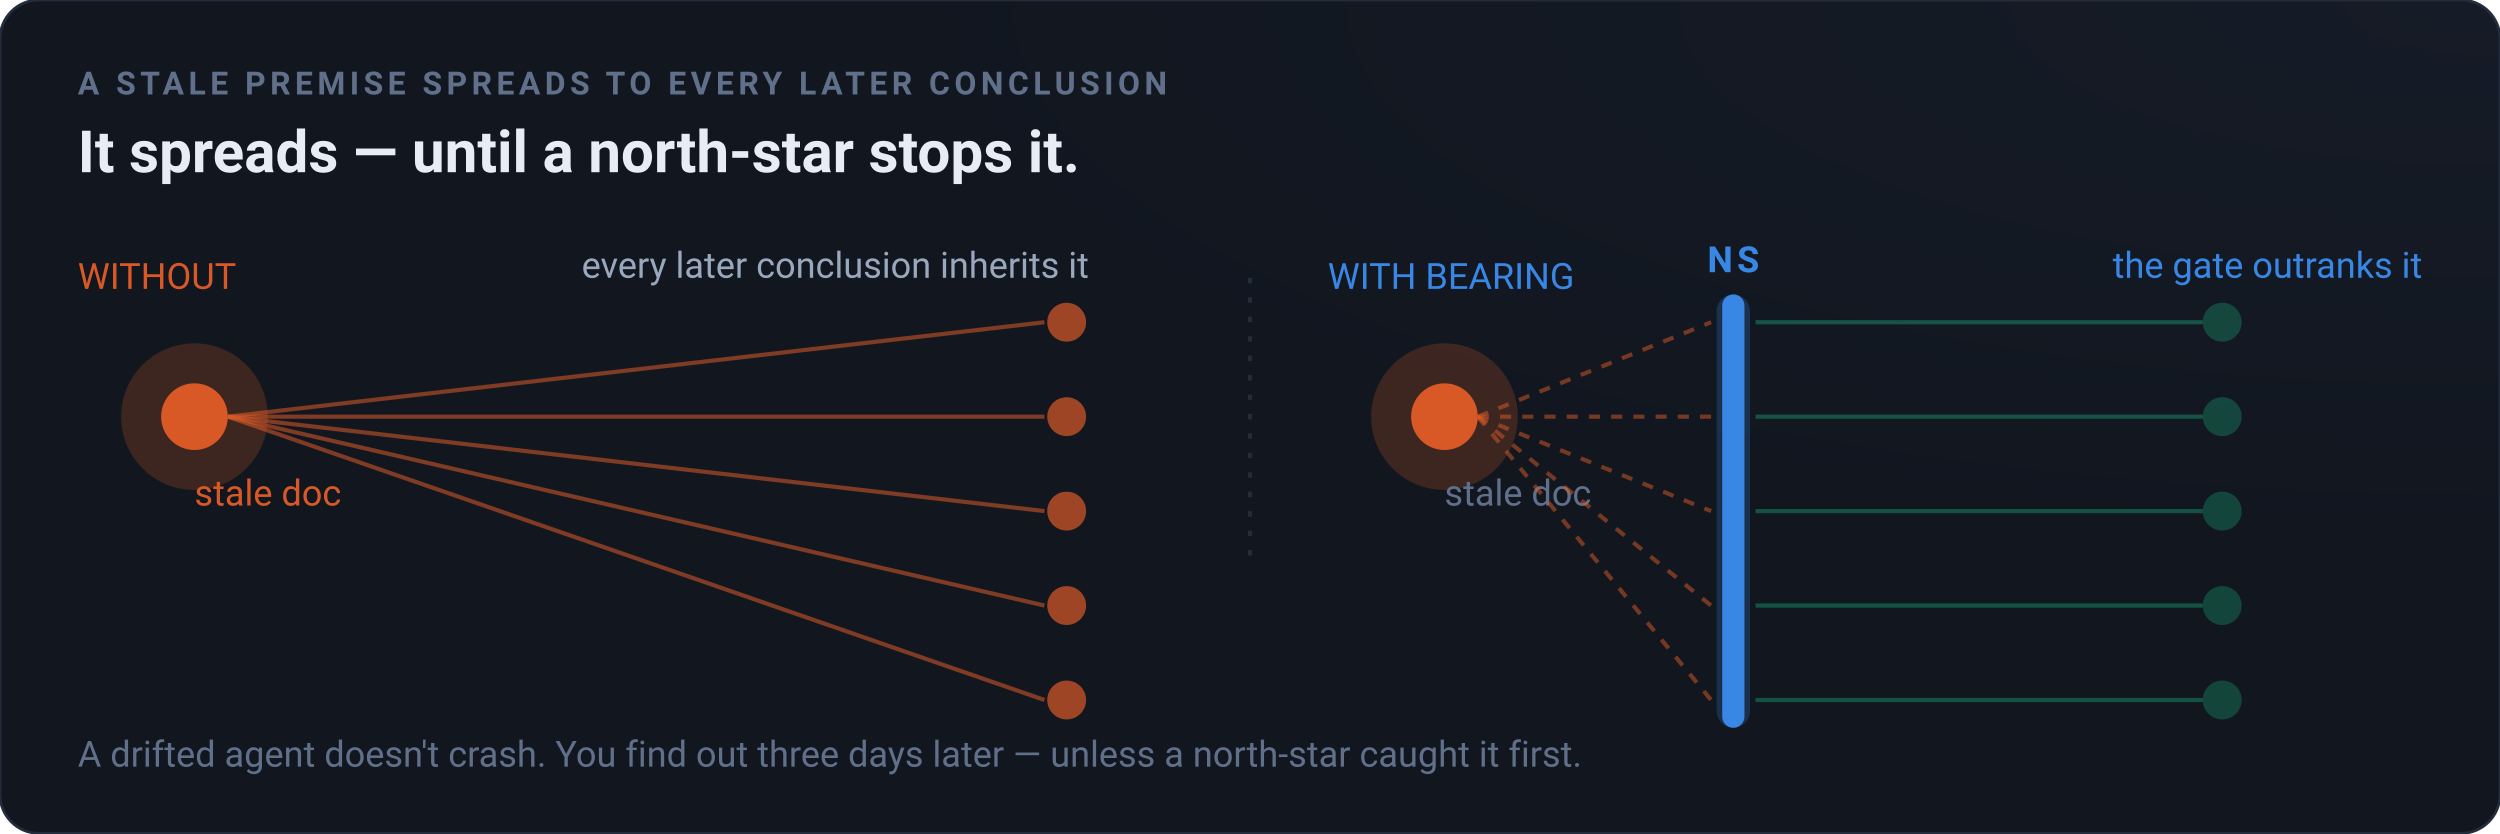
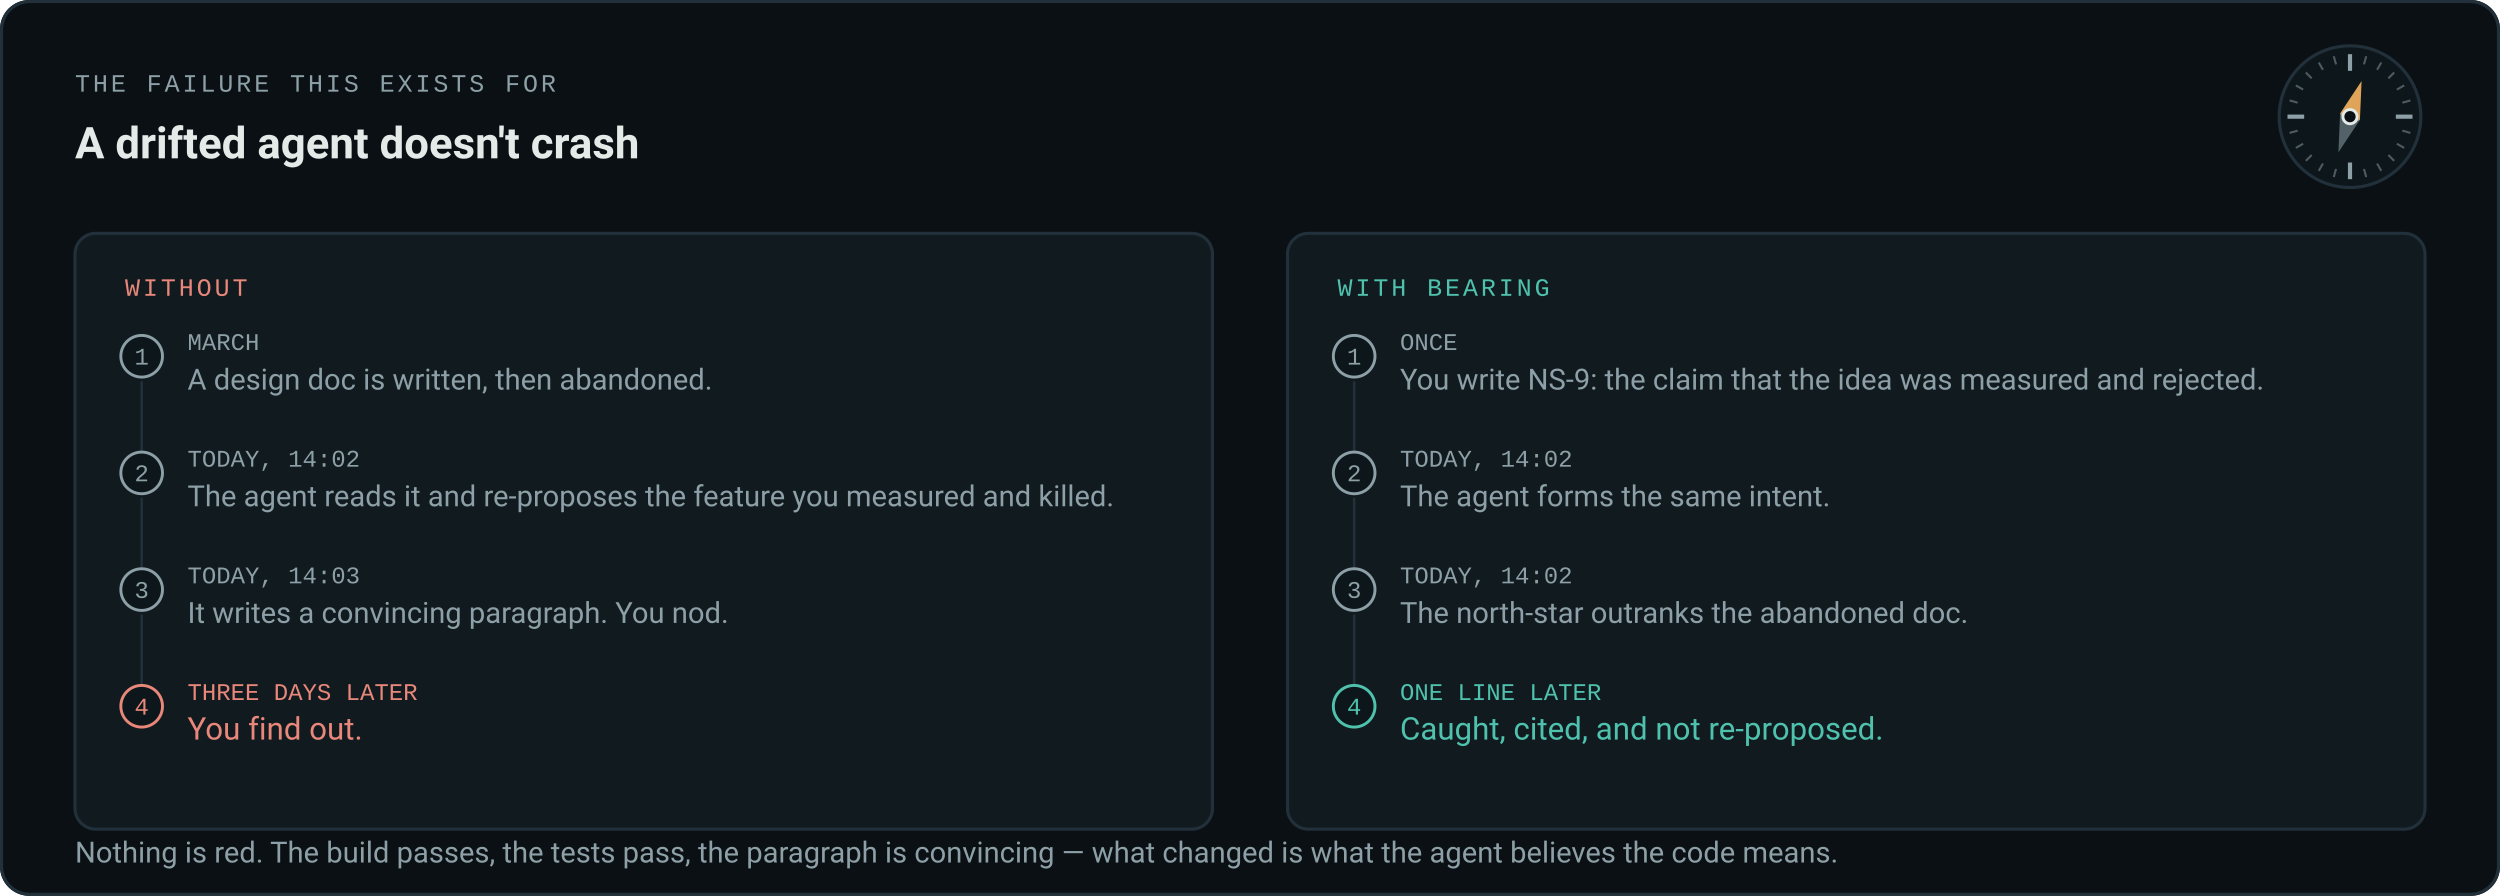
- <svg xmlns="http://www.w3.org/2000/svg" viewBox="0 0 900 300" width="900" height="300" role="img" aria-label="Without bearing a stale premise spreads silently to every later conclusion; with it a north-star gate stops the spread at the source.">
-   <defs>
-     <marker id="ar" viewBox="0 0 10 10" refX="8.5" refY="5" markerWidth="5.5" markerHeight="5.5" orient="auto-start-reverse">
-       <path d="M0 0 L10 5 L0 10 z" fill="#3a465c" />
-     </marker>
-     <radialGradient id="surfaceGrad" cx="100%" cy="0%" r="120%">
-       <stop offset="0%" stop-color="#161c27" />
-       <stop offset="55%" stop-color="#11161f" />
-     </radialGradient>
-     <linearGradient id="panelGrad" x1="0" y1="0" x2="0" y2="1">
-       <stop offset="0%" stop-color="#1d2533" />
-       <stop offset="100%" stop-color="#1a2130" />
-     </linearGradient>
-   </defs>
-   <rect width="900" height="300" rx="14" fill="url(#surfaceGrad)" stroke="#232c3b" />
-   <text x="28" y="34" font-family="ui-sans-serif,-apple-system,BlinkMacSystemFont,'Segoe UI',Roboto,'Helvetica Neue',sans-serif" font-size="11.5" font-weight="600" letter-spacing="1.6" fill="#61708a">A STALE PREMISE SPREADS TO EVERY LATER CONCLUSION</text>
-   <text x="28" y="62" font-family="ui-sans-serif,-apple-system,BlinkMacSystemFont,'Segoe UI',Roboto,'Helvetica Neue',sans-serif" font-size="21" font-weight="700" fill="#e8edf5">It spreads — until a north-star stops it.</text>
-   <text x="28" y="104" text-anchor="start" font-family="ui-sans-serif,-apple-system,BlinkMacSystemFont,'Segoe UI',Roboto,'Helvetica Neue',sans-serif" font-size="13" fill="#d95926">WITHOUT</text>
-   <circle cx="70" cy="150" r="26.4" fill="#d95926" opacity="0.22" />
-   <circle cx="70" cy="150" r="12" fill="#d95926" opacity="1" />
-   <text x="70" y="182" text-anchor="start" font-family="ui-sans-serif,-apple-system,BlinkMacSystemFont,'Segoe UI',Roboto,'Helvetica Neue',sans-serif" font-size="13" fill="#d95926">stale doc</text>
-   <line x1="82" y1="150" x2="376" y2="116" stroke="#d95926" stroke-width="1.5" opacity="0.55" />
-   <line x1="82" y1="150" x2="376" y2="150" stroke="#d95926" stroke-width="1.5" opacity="0.55" />
-   <line x1="82" y1="150" x2="376" y2="184" stroke="#d95926" stroke-width="1.5" opacity="0.55" />
-   <line x1="82" y1="150" x2="376" y2="218" stroke="#d95926" stroke-width="1.5" opacity="0.55" />
-   <line x1="82" y1="150" x2="376" y2="252" stroke="#d95926" stroke-width="1.5" opacity="0.55" />
-   <circle cx="384" cy="116" r="7" fill="#d95926" opacity="0.7" />
-   <circle cx="384" cy="150" r="7" fill="#d95926" opacity="0.7" />
-   <circle cx="384" cy="184" r="7" fill="#d95926" opacity="0.7" />
-   <circle cx="384" cy="218" r="7" fill="#d95926" opacity="0.7" />
-   <circle cx="384" cy="252" r="7" fill="#d95926" opacity="0.7" />
-   <text x="392" y="100" text-anchor="end" font-family="ui-sans-serif,-apple-system,BlinkMacSystemFont,'Segoe UI',Roboto,'Helvetica Neue',sans-serif" font-size="13" fill="#9aa8bd">every later conclusion inherits it</text>
-   <line x1="450" y1="100" x2="450" y2="200" stroke="#232c3b" stroke-width="1.5" stroke-dasharray="2 5" />
-   <text x="478" y="104" text-anchor="start" font-family="ui-sans-serif,-apple-system,BlinkMacSystemFont,'Segoe UI',Roboto,'Helvetica Neue',sans-serif" font-size="13" fill="#3987e5">WITH BEARING</text>
-   <circle cx="520" cy="150" r="26.4" fill="#d95926" opacity="0.22" />
-   <circle cx="520" cy="150" r="12" fill="#d95926" opacity="1" />
-   <text x="520" y="182" text-anchor="start" font-family="ui-sans-serif,-apple-system,BlinkMacSystemFont,'Segoe UI',Roboto,'Helvetica Neue',sans-serif" font-size="13" fill="#61708a">stale doc</text>
-   <rect x="618" y="106" width="12" height="156" rx="6" fill="#3987e5" opacity="0.22" />
-   <rect x="620" y="106" width="8" height="156" rx="4" fill="#3987e5" />
-   <text x="624" y="98" text-anchor="middle" font-family="ui-sans-serif,-apple-system,BlinkMacSystemFont,'Segoe UI',Roboto,'Helvetica Neue',sans-serif" font-size="13" font-weight="700" letter-spacing="1.5" fill="#3987e5">NS</text>
-   <line x1="532" y1="150" x2="616" y2="116" stroke="#d95926" stroke-width="1.5" opacity="0.5" stroke-dasharray="4 4" />
-   <line x1="532" y1="150" x2="616" y2="150" stroke="#d95926" stroke-width="1.5" opacity="0.5" stroke-dasharray="4 4" />
-   <line x1="532" y1="150" x2="616" y2="184" stroke="#d95926" stroke-width="1.5" opacity="0.5" stroke-dasharray="4 4" />
-   <line x1="532" y1="150" x2="616" y2="218" stroke="#d95926" stroke-width="1.5" opacity="0.5" stroke-dasharray="4 4" />
-   <line x1="532" y1="150" x2="616" y2="252" stroke="#d95926" stroke-width="1.5" opacity="0.5" stroke-dasharray="4 4" />
-   <line x1="632" y1="116" x2="793" y2="116" stroke="#199e70" stroke-width="1.5" opacity="0.45" />
-   <line x1="632" y1="150" x2="793" y2="150" stroke="#199e70" stroke-width="1.5" opacity="0.45" />
-   <line x1="632" y1="184" x2="793" y2="184" stroke="#199e70" stroke-width="1.5" opacity="0.45" />
-   <line x1="632" y1="218" x2="793" y2="218" stroke="#199e70" stroke-width="1.5" opacity="0.45" />
-   <line x1="632" y1="252" x2="793" y2="252" stroke="#199e70" stroke-width="1.5" opacity="0.45" />
-   <circle cx="800" cy="116" r="7" fill="#199e70" opacity="0.35" />
-   <circle cx="800" cy="150" r="7" fill="#199e70" opacity="0.35" />
-   <circle cx="800" cy="184" r="7" fill="#199e70" opacity="0.35" />
-   <circle cx="800" cy="218" r="7" fill="#199e70" opacity="0.35" />
-   <circle cx="800" cy="252" r="7" fill="#199e70" opacity="0.35" />
-   <text x="872" y="100" text-anchor="end" font-family="ui-sans-serif,-apple-system,BlinkMacSystemFont,'Segoe UI',Roboto,'Helvetica Neue',sans-serif" font-size="13" fill="#3987e5">the gate outranks it</text>
-   <text x="28" y="276" text-anchor="start" font-family="ui-sans-serif,-apple-system,BlinkMacSystemFont,'Segoe UI',Roboto,'Helvetica Neue',sans-serif" font-size="13" fill="#61708a">A drifted agent doesn't crash. You find out three days later — unless a north-star caught it first.</text>
+ <svg xmlns="http://www.w3.org/2000/svg" viewBox="0 0 1200 430" width="1200" height="430" role="img" aria-label="Without bearing a killed idea comes back and is found three days later; with it the north-star outranks the abandoned doc and it is caught in one line.">
+   <style>
+     .s { font-family: -apple-system, BlinkMacSystemFont, 'Segoe UI', Roboto, 'Helvetica Neue', Arial, sans-serif; }
+     .m { font-family: ui-monospace, SFMono-Regular, 'SF Mono', Menlo, Consolas, 'Liberation Mono', monospace; }
+     .lab { font-family: ui-monospace, SFMono-Regular, 'SF Mono', Menlo, Consolas, 'Liberation Mono', monospace; font-size: 12px; letter-spacing: 1.4px; fill: #8DA0A7; }
+     .h { font-family: -apple-system, BlinkMacSystemFont, 'Segoe UI', Roboto, 'Helvetica Neue', Arial, sans-serif; font-size: 21px; font-weight: 700; fill: #E3EAE7; }
+     .t { font-family: -apple-system, BlinkMacSystemFont, 'Segoe UI', Roboto, 'Helvetica Neue', Arial, sans-serif; font-size: 15px; fill: #E3EAE7; }
+     .d { font-family: -apple-system, BlinkMacSystemFont, 'Segoe UI', Roboto, 'Helvetica Neue', Arial, sans-serif; font-size: 14px; fill: #8DA0A7; }
+     .mono { font-family: ui-monospace, SFMono-Regular, 'SF Mono', Menlo, Consolas, 'Liberation Mono', monospace; font-size: 13px; fill: #E3EAE7; }
+     .monod { font-family: ui-monospace, SFMono-Regular, 'SF Mono', Menlo, Consolas, 'Liberation Mono', monospace; font-size: 13px; fill: #8DA0A7; }
+     .small { font-family: ui-monospace, SFMono-Regular, 'SF Mono', Menlo, Consolas, 'Liberation Mono', monospace; font-size: 11.5px; fill: #8DA0A7; }
+   </style>
+   <rect width="1200" height="430" rx="14" fill="#0A1013" />
+   <rect x="0.75" y="0.75" width="1198.5" height="428.5" rx="13.5" fill="none" stroke="#21303A" stroke-width="1.5" />
+   <text x="36" y="44" class="lab" text-anchor="start">THE FAILURE THIS EXISTS FOR</text>
+   <text x="36" y="76" class="h" text-anchor="start">A drifted agent doesn't crash</text>
+   <circle cx="1128" cy="56" r="34" fill="#0D161A" stroke="#21303A" stroke-width="1.5" />
+   <line x1="1128.0" y1="26.0" x2="1128.0" y2="34.0" stroke="#8DA0A7" stroke-width="2" opacity="1" />
+   <line x1="1135.8" y1="27.0" x2="1134.7" y2="30.9" stroke="#8DA0A7" stroke-width="1" opacity="0.5" />
+   <line x1="1143.0" y1="30.0" x2="1141.0" y2="33.5" stroke="#8DA0A7" stroke-width="1" opacity="0.5" />
+   <line x1="1149.2" y1="34.8" x2="1146.4" y2="37.6" stroke="#8DA0A7" stroke-width="1" opacity="0.5" />
+   <line x1="1154.0" y1="41.0" x2="1150.5" y2="43.0" stroke="#8DA0A7" stroke-width="1" opacity="0.5" />
+   <line x1="1157.0" y1="48.2" x2="1153.1" y2="49.3" stroke="#8DA0A7" stroke-width="1" opacity="0.5" />
+   <line x1="1158.0" y1="56.0" x2="1150.0" y2="56.0" stroke="#8DA0A7" stroke-width="2" opacity="1" />
+   <line x1="1157.0" y1="63.8" x2="1153.1" y2="62.7" stroke="#8DA0A7" stroke-width="1" opacity="0.5" />
+   <line x1="1154.0" y1="71.0" x2="1150.5" y2="69.0" stroke="#8DA0A7" stroke-width="1" opacity="0.5" />
+   <line x1="1149.2" y1="77.2" x2="1146.4" y2="74.4" stroke="#8DA0A7" stroke-width="1" opacity="0.5" />
+   <line x1="1143.0" y1="82.0" x2="1141.0" y2="78.5" stroke="#8DA0A7" stroke-width="1" opacity="0.5" />
+   <line x1="1135.8" y1="85.0" x2="1134.7" y2="81.1" stroke="#8DA0A7" stroke-width="1" opacity="0.5" />
+   <line x1="1128.0" y1="86.0" x2="1128.0" y2="78.0" stroke="#8DA0A7" stroke-width="2" opacity="1" />
+   <line x1="1120.2" y1="85.0" x2="1121.3" y2="81.1" stroke="#8DA0A7" stroke-width="1" opacity="0.5" />
+   <line x1="1113.0" y1="82.0" x2="1115.0" y2="78.5" stroke="#8DA0A7" stroke-width="1" opacity="0.5" />
+   <line x1="1106.8" y1="77.2" x2="1109.6" y2="74.4" stroke="#8DA0A7" stroke-width="1" opacity="0.5" />
+   <line x1="1102.0" y1="71.0" x2="1105.5" y2="69.0" stroke="#8DA0A7" stroke-width="1" opacity="0.5" />
+   <line x1="1099.0" y1="63.8" x2="1102.9" y2="62.7" stroke="#8DA0A7" stroke-width="1" opacity="0.5" />
+   <line x1="1098.0" y1="56.0" x2="1106.0" y2="56.0" stroke="#8DA0A7" stroke-width="2" opacity="1" />
+   <line x1="1099.0" y1="48.2" x2="1102.9" y2="49.3" stroke="#8DA0A7" stroke-width="1" opacity="0.5" />
+   <line x1="1102.0" y1="41.0" x2="1105.5" y2="43.0" stroke="#8DA0A7" stroke-width="1" opacity="0.5" />
+   <line x1="1106.8" y1="34.8" x2="1109.6" y2="37.6" stroke="#8DA0A7" stroke-width="1" opacity="0.5" />
+   <line x1="1113.0" y1="30.0" x2="1115.0" y2="33.5" stroke="#8DA0A7" stroke-width="1" opacity="0.5" />
+   <line x1="1120.2" y1="27.0" x2="1121.3" y2="30.9" stroke="#8DA0A7" stroke-width="1" opacity="0.5" />
+   <g transform="rotate(18 1128 56)">
+     <path d="M1128 38 L1133 56 L1128 60 L1123 56 Z" fill="#E0A458" />
+     <path d="M1128 74 L1123 56 L1128 52 L1133 56 Z" fill="#8DA0A7" opacity=".55" />
+   </g>
+   <circle cx="1128" cy="56" r="3.4" fill="#0A1013" stroke="#E3EAE7" stroke-width="1.4" />
+   <rect x="36" y="112" width="546" height="286" rx="10" fill="#111A1F" stroke="#21303A" stroke-width="1.5" />
+   <text x="60" y="142" class="lab" text-anchor="start" style="fill:#E8877A">WITHOUT</text>
+   <circle cx="68" cy="171" r="10" fill="#0D161A" stroke="#8DA0A7" stroke-width="1.4" />
+   <text x="68" y="175" class="small" text-anchor="middle" style="fill:#8DA0A7">1</text>
+   <line x1="68" y1="183" x2="68" y2="220" stroke="#21303A" stroke-width="1.2" />
+   <text x="90" y="168" class="small" text-anchor="start" style="fill:#8DA0A7">MARCH</text>
+   <text x="90" y="187" class="d" text-anchor="start">A design doc is written, then abandoned.</text>
+   <circle cx="68" cy="227" r="10" fill="#0D161A" stroke="#8DA0A7" stroke-width="1.4" />
+   <text x="68" y="231" class="small" text-anchor="middle" style="fill:#8DA0A7">2</text>
+   <line x1="68" y1="239" x2="68" y2="276" stroke="#21303A" stroke-width="1.2" />
+   <text x="90" y="224" class="small" text-anchor="start" style="fill:#8DA0A7">TODAY, 14:02</text>
+   <text x="90" y="243" class="d" text-anchor="start">The agent reads it and re-proposes the feature you measured and killed.</text>
+   <circle cx="68" cy="283" r="10" fill="#0D161A" stroke="#8DA0A7" stroke-width="1.4" />
+   <text x="68" y="287" class="small" text-anchor="middle" style="fill:#8DA0A7">3</text>
+   <line x1="68" y1="295" x2="68" y2="332" stroke="#21303A" stroke-width="1.2" />
+   <text x="90" y="280" class="small" text-anchor="start" style="fill:#8DA0A7">TODAY, 14:03</text>
+   <text x="90" y="299" class="d" text-anchor="start">It writes a convincing paragraph. You nod.</text>
+   <circle cx="68" cy="339" r="10" fill="#0D161A" stroke="#E8877A" stroke-width="1.4" />
+   <text x="68" y="343" class="small" text-anchor="middle" style="fill:#E8877A">4</text>
+   <text x="90" y="336" class="small" text-anchor="start" style="fill:#E8877A">THREE DAYS LATER</text>
+   <text x="90" y="355" class="t" text-anchor="start" style="fill:#E8877A">You find out.</text>
+   <rect x="618" y="112" width="546" height="286" rx="10" fill="#111A1F" stroke="#21303A" stroke-width="1.5" />
+   <text x="642" y="142" class="lab" text-anchor="start" style="fill:#4FC2AE">WITH BEARING</text>
+   <circle cx="650" cy="171" r="10" fill="#0D161A" stroke="#8DA0A7" stroke-width="1.4" />
+   <text x="650" y="175" class="small" text-anchor="middle" style="fill:#8DA0A7">1</text>
+   <line x1="650" y1="183" x2="650" y2="220" stroke="#21303A" stroke-width="1.2" />
+   <text x="672" y="168" class="small" text-anchor="start" style="fill:#8DA0A7">ONCE</text>
+   <text x="672" y="187" class="d" text-anchor="start">You write NS-9: the claim that the idea was measured and rejected.</text>
+   <circle cx="650" cy="227" r="10" fill="#0D161A" stroke="#8DA0A7" stroke-width="1.4" />
+   <text x="650" y="231" class="small" text-anchor="middle" style="fill:#8DA0A7">2</text>
+   <line x1="650" y1="239" x2="650" y2="276" stroke="#21303A" stroke-width="1.2" />
+   <text x="672" y="224" class="small" text-anchor="start" style="fill:#8DA0A7">TODAY, 14:02</text>
+   <text x="672" y="243" class="d" text-anchor="start">The agent forms the same intent.</text>
+   <circle cx="650" cy="283" r="10" fill="#0D161A" stroke="#8DA0A7" stroke-width="1.4" />
+   <text x="650" y="287" class="small" text-anchor="middle" style="fill:#8DA0A7">3</text>
+   <line x1="650" y1="295" x2="650" y2="332" stroke="#21303A" stroke-width="1.2" />
+   <text x="672" y="280" class="small" text-anchor="start" style="fill:#8DA0A7">TODAY, 14:02</text>
+   <text x="672" y="299" class="d" text-anchor="start">The north-star outranks the abandoned doc.</text>
+   <circle cx="650" cy="339" r="10" fill="#0D161A" stroke="#4FC2AE" stroke-width="1.4" />
+   <text x="650" y="343" class="small" text-anchor="middle" style="fill:#4FC2AE">4</text>
+   <text x="672" y="336" class="small" text-anchor="start" style="fill:#4FC2AE">ONE LINE LATER</text>
+   <text x="672" y="355" class="t" text-anchor="start" style="fill:#4FC2AE">Caught, cited, and not re-proposed.</text>
+   <text x="36" y="414" class="d" text-anchor="start">Nothing is red. The build passes, the tests pass, the paragraph is convincing — what changed is what the agent believes the code means.</text>
</svg>
